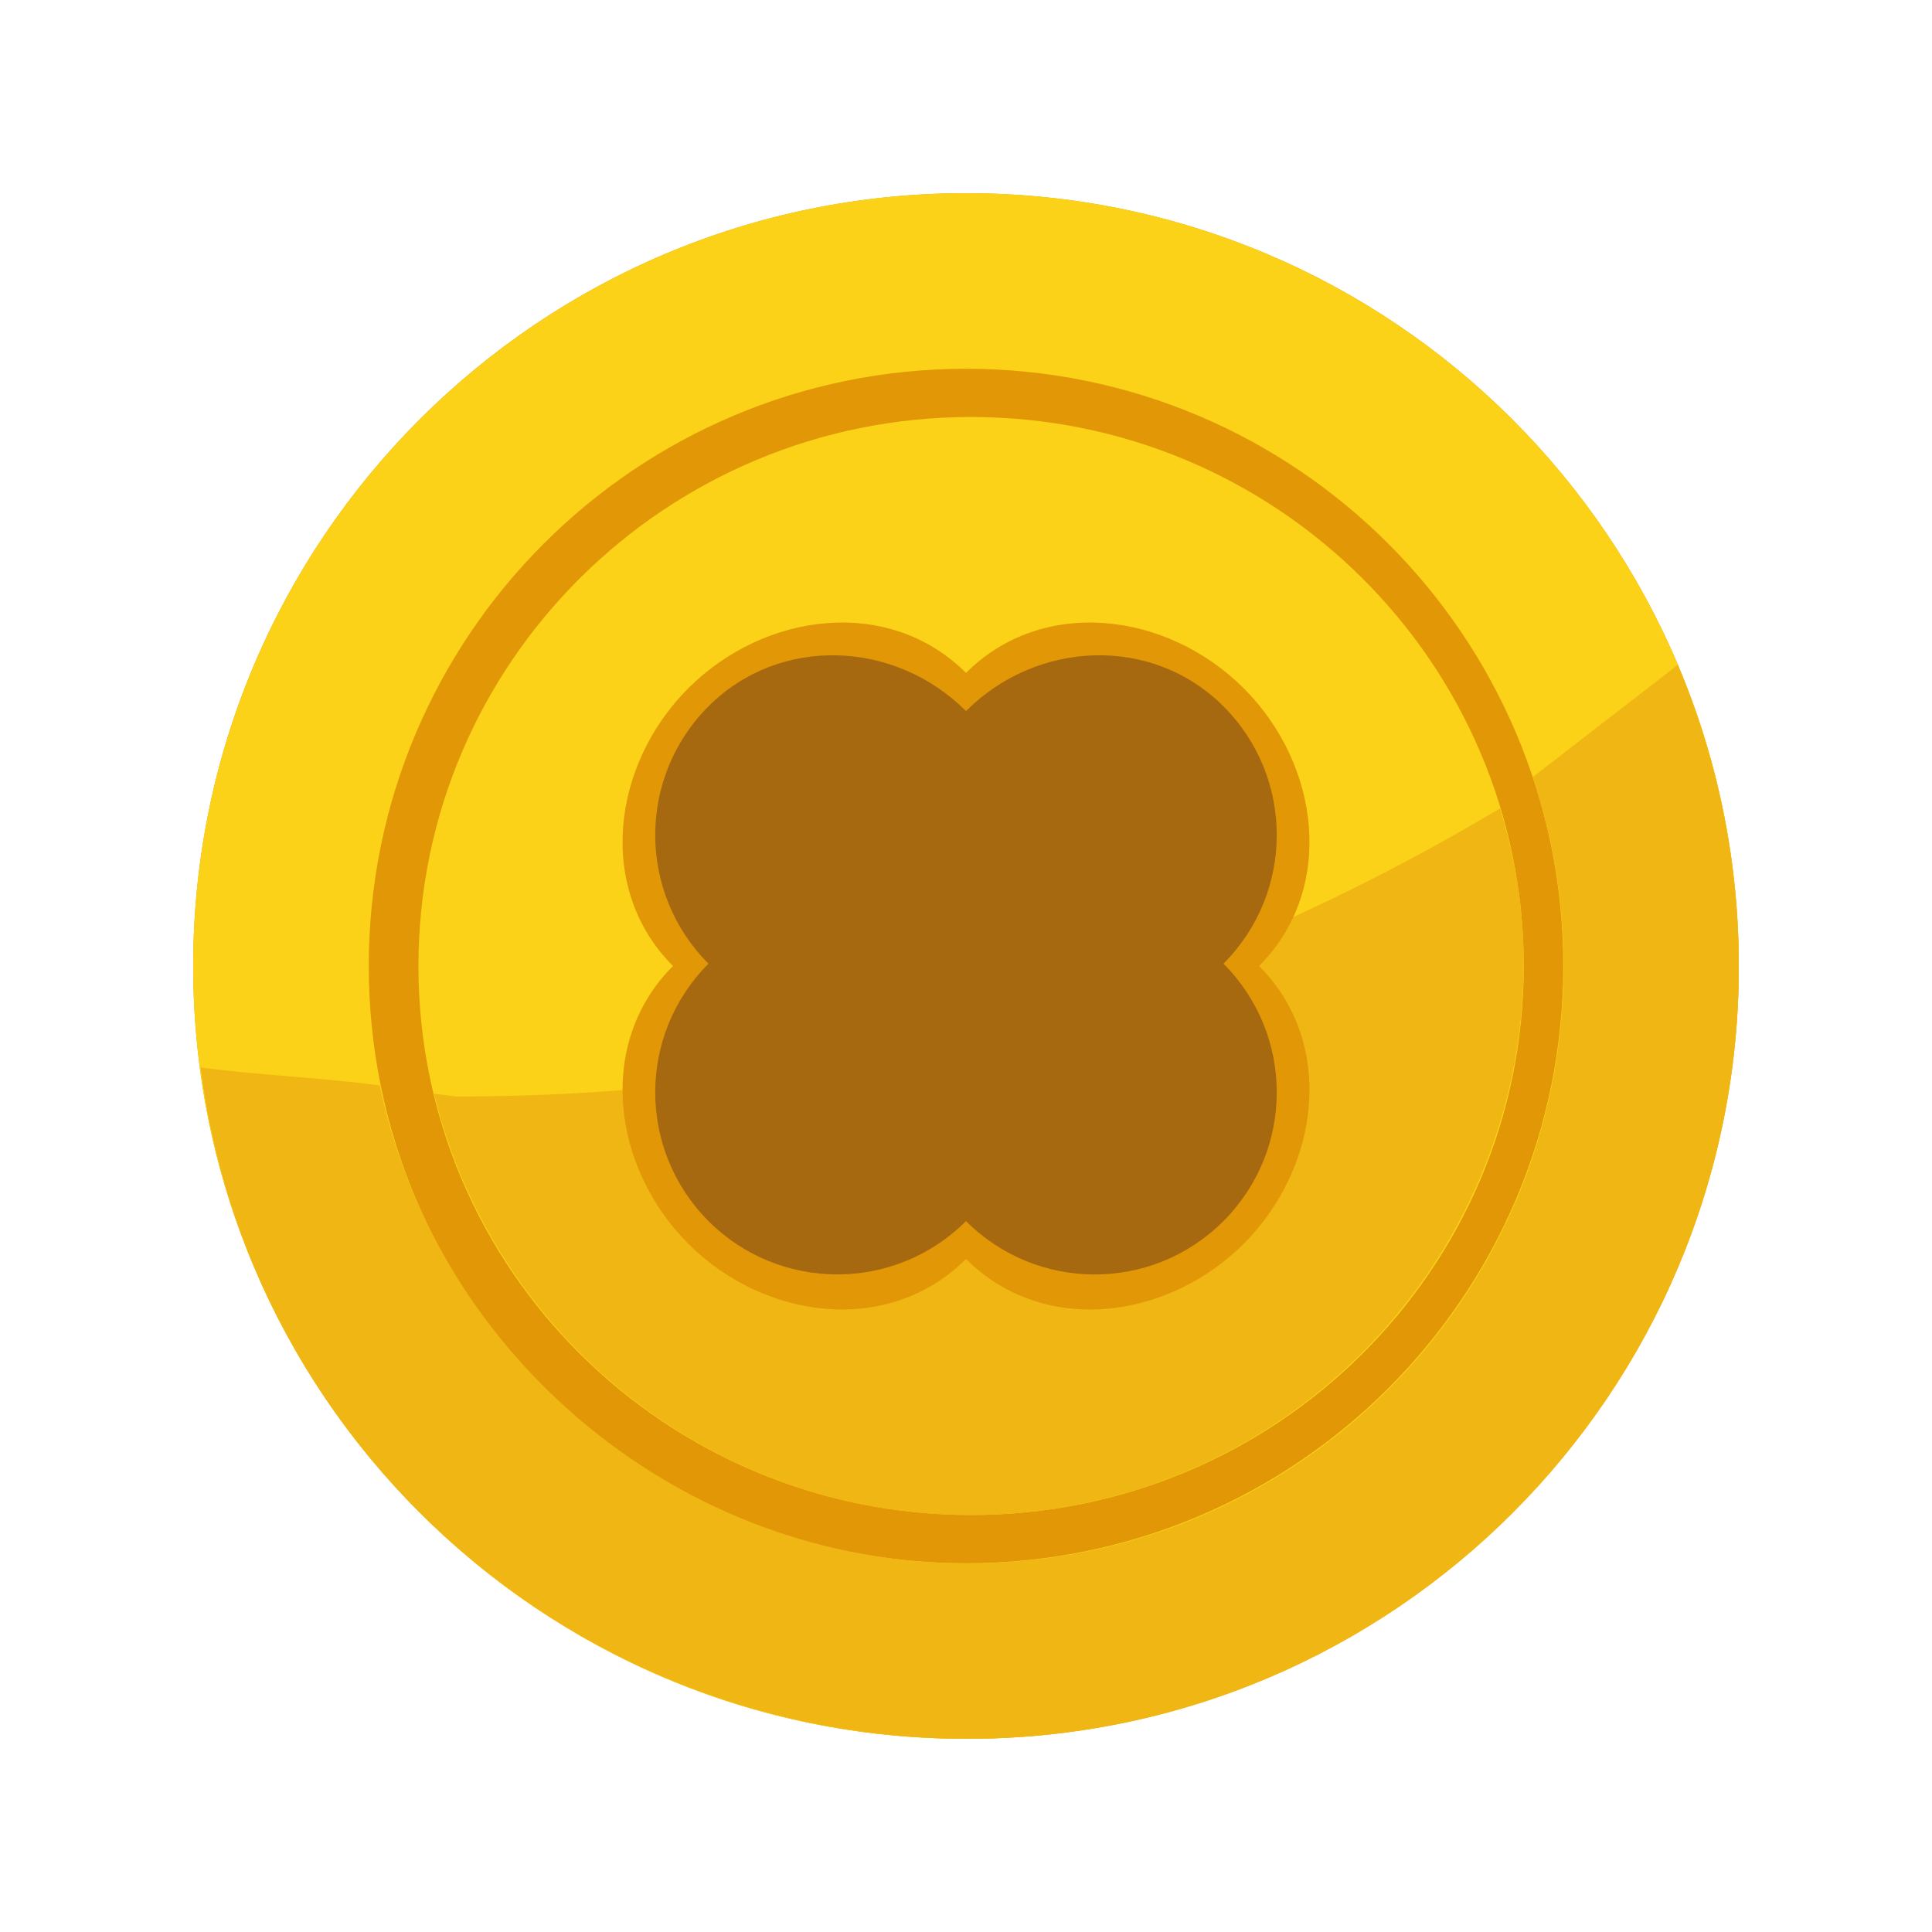
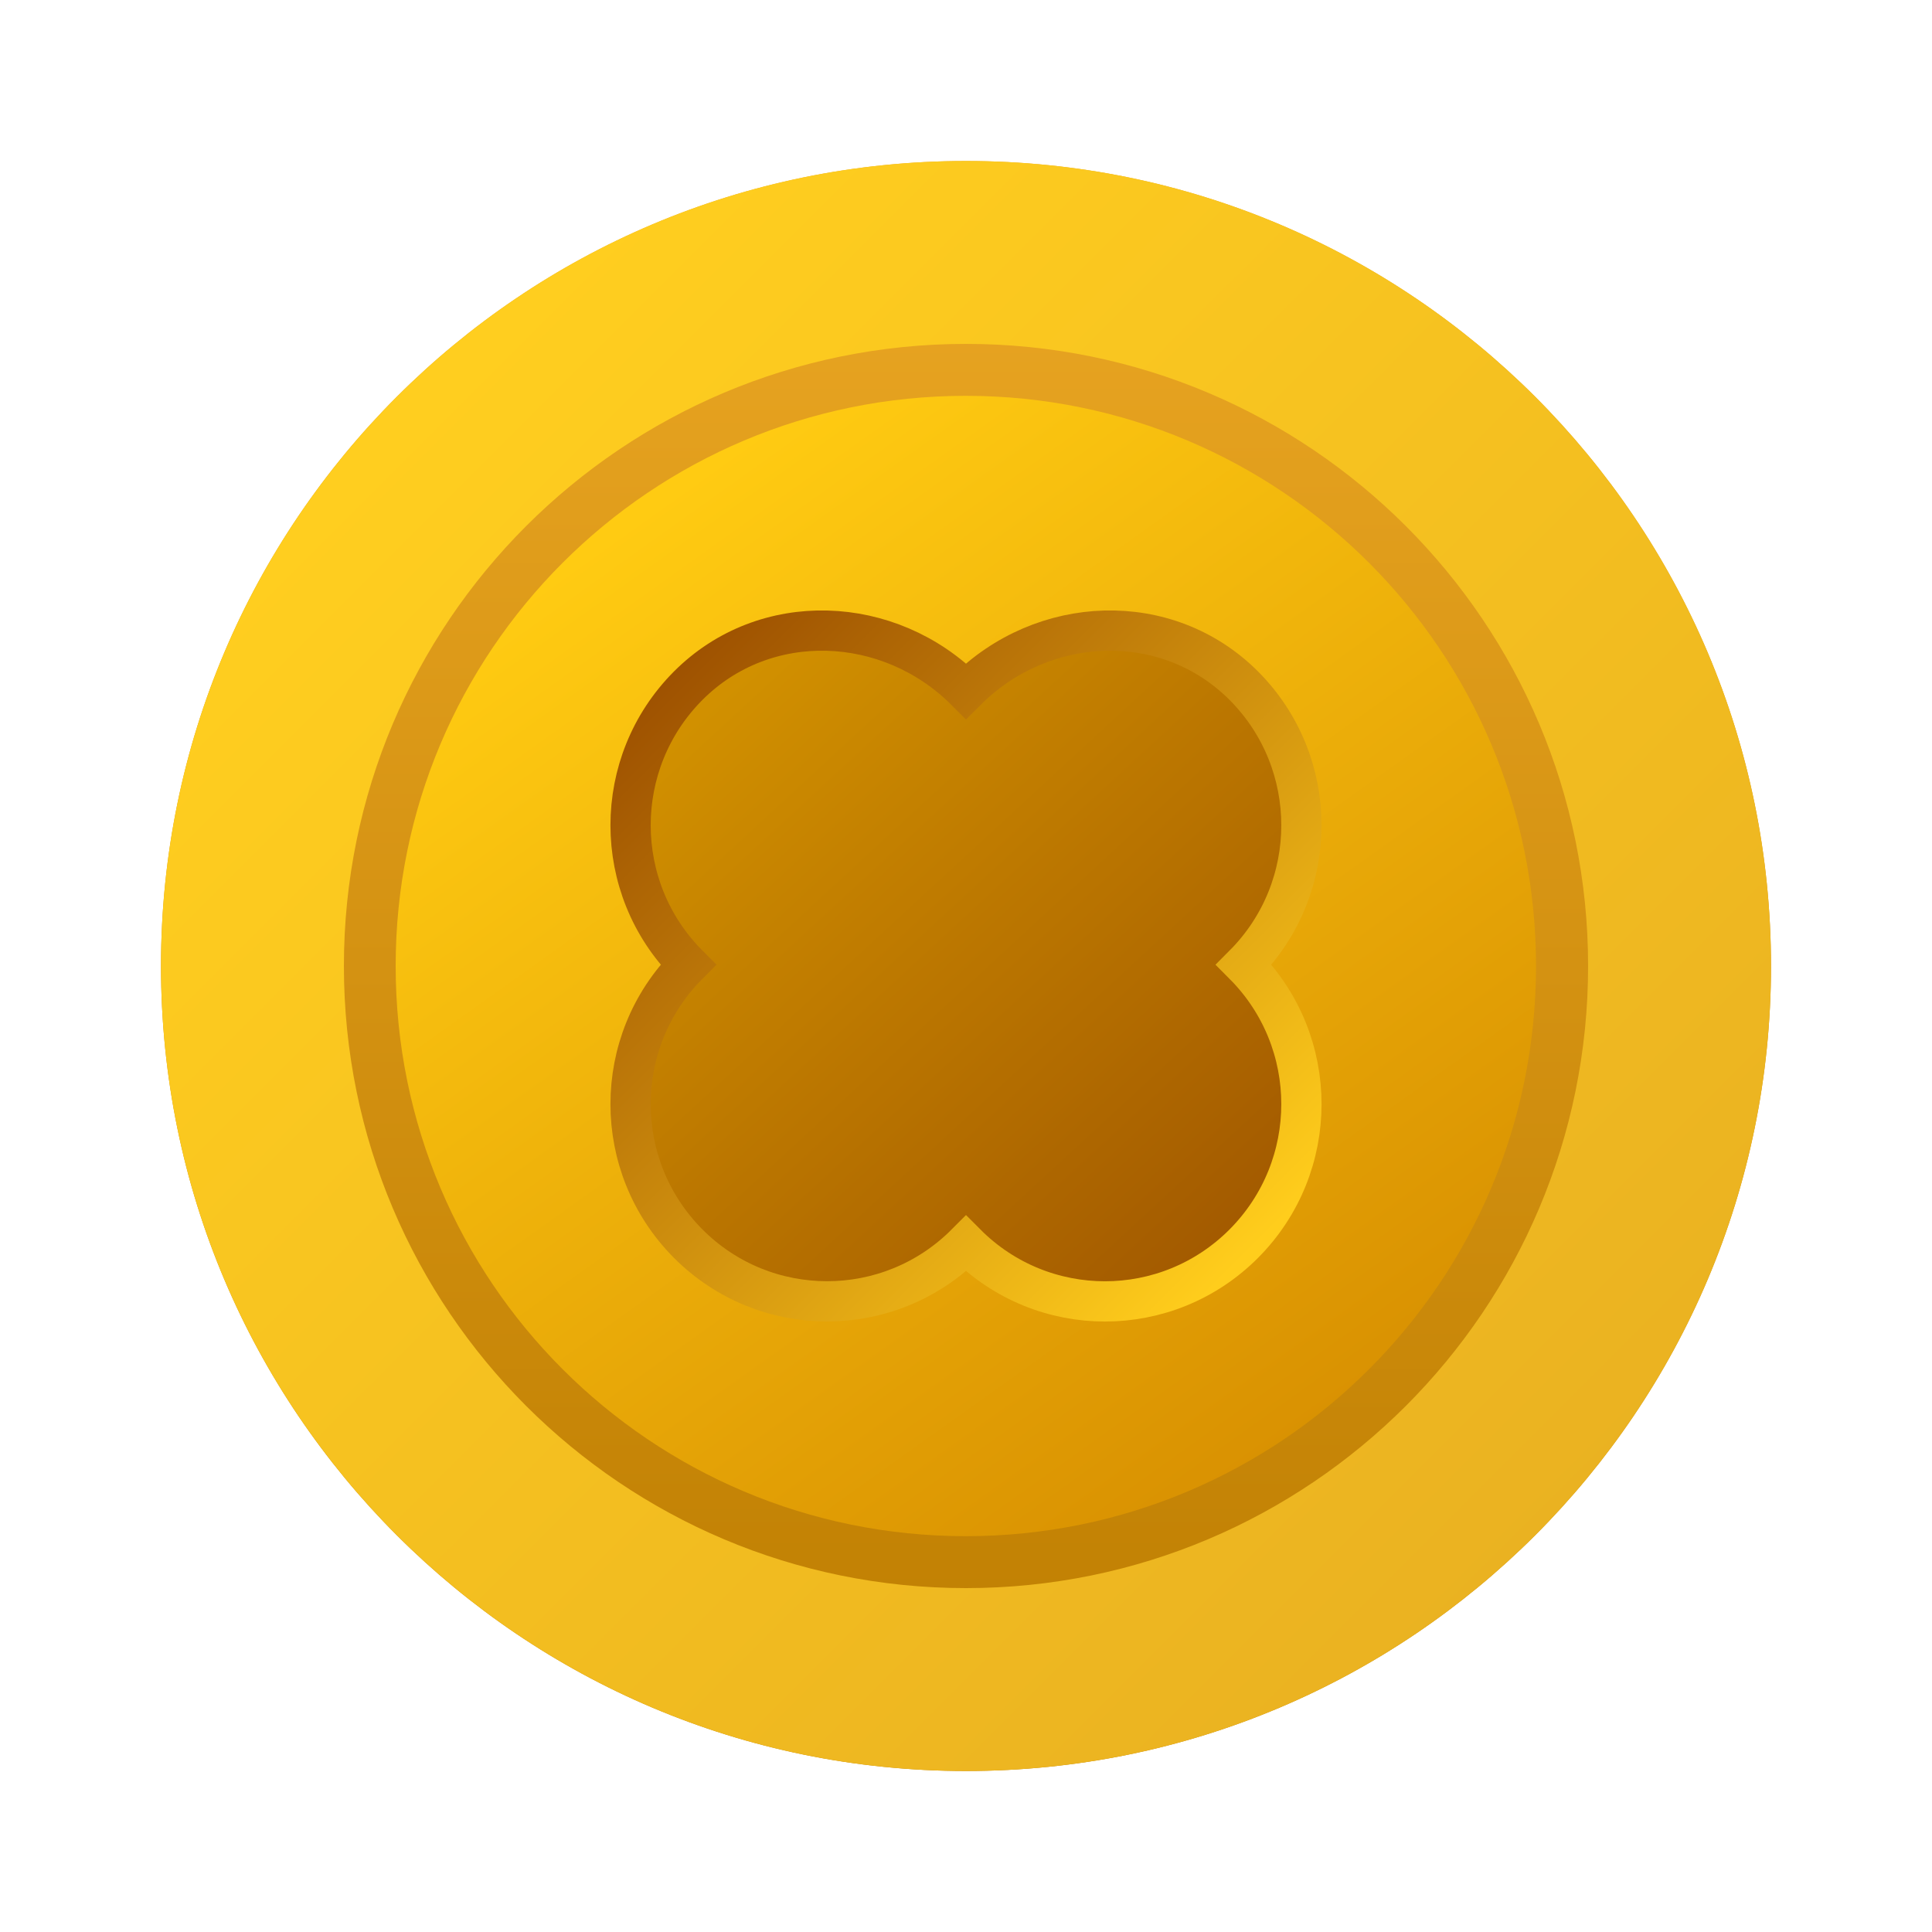
<svg xmlns="http://www.w3.org/2000/svg" width="24" height="24" viewBox="0 0 24 24" fill="none">
-   <path d="M2.4 12C2.4 17.302 6.698 21.6 12 21.6C17.302 21.6 21.6 17.302 21.6 12C21.6 6.698 17.302 2.4 12 2.4C6.698 2.4 2.4 6.698 2.4 12Z" fill="#E19706" />
-   <path d="M2.4 12C2.4 17.302 6.699 21.6 12 21.6C17.302 21.6 21.6 17.302 21.6 12C21.6 6.698 17.302 2.4 12 2.4C6.699 2.4 2.4 6.698 2.4 12ZM4.581 12C4.581 7.903 7.903 4.581 12 4.581C16.097 4.581 19.419 7.903 19.419 12C19.419 16.097 16.097 19.419 12 19.419C7.903 19.419 4.581 16.097 4.581 12Z" fill="#FBD218" />
-   <path d="M5.198 12C5.198 15.767 8.271 18.82 12.063 18.82C15.855 18.82 18.929 15.768 18.929 12C18.929 8.234 15.855 5.18 12.063 5.18C8.271 5.18 5.198 8.234 5.198 12Z" fill="#FBD218" />
-   <path d="M4.717 13.484C5.418 16.846 8.457 19.421 12.024 19.421C16.111 19.421 19.424 16.104 19.424 12.01C19.424 11.186 19.289 10.394 19.041 9.653L20.842 8.26C21.329 9.412 21.6 10.68 21.6 12.01C21.6 17.307 17.312 21.6 12.023 21.6C7.146 21.6 3.09 17.981 2.492 13.26C3.244 13.361 3.965 13.383 4.717 13.484Z" fill="#EFB614" />
-   <path d="M5.662 13.621H5.76C10.255 13.607 14.447 12.474 18.33 10.22L18.634 10.043C18.82 10.666 18.927 11.265 18.927 11.949C18.927 15.744 15.853 18.82 12.06 18.82C8.831 18.82 6.126 16.591 5.392 13.586C5.483 13.598 5.572 13.61 5.662 13.621Z" fill="#EFB614" />
-   <path d="M8.55 15.45C7.598 14.496 7.407 12.952 8.36 12C7.407 11.046 7.598 9.502 8.55 8.55C9.503 7.598 11.047 7.407 12 8.359C12.953 7.407 14.496 7.598 15.45 8.55C16.403 9.503 16.593 11.046 15.64 12C16.593 12.952 16.402 14.496 15.45 15.45C14.495 16.403 12.953 16.593 12 15.639C11.047 16.593 9.503 16.403 8.55 15.45Z" fill="#E19706" />
-   <path d="M8.801 15.169C7.919 14.284 7.919 12.855 8.801 11.971C7.919 11.088 7.919 9.657 8.801 8.774C9.686 7.89 11.117 7.95 12 8.833C12.883 7.95 14.313 7.89 15.198 8.774C16.081 9.657 16.081 11.088 15.198 11.971C16.081 12.855 16.081 14.284 15.198 15.169C14.314 16.053 12.884 16.053 12 15.169C11.117 16.052 9.685 16.052 8.801 15.169Z" fill="#A7690F" />
+   <defs>
+     <linearGradient id="paint0_linear_1847_2751" x1="12" y1="2" x2="12" y2="22" gradientUnits="userSpaceOnUse">
+       <stop stop-color="#EBA724" />
+       <stop offset="1" stop-color="#BD7D00" />
+     </linearGradient>
+     <linearGradient id="paint1_linear_1847_2751" x1="5.125" y1="5.125" x2="19.188" y2="19.188" gradientUnits="userSpaceOnUse">
+       <stop stop-color="#FFCE1F" />
+       <stop offset="1" stop-color="#EAB221" />
+     </linearGradient>
+     <linearGradient id="paint2_linear_1847_2751" x1="8.218" y1="6.184" x2="17.065" y2="18.592" gradientUnits="userSpaceOnUse">
+       <stop stop-color="#FFCB12" />
+       <stop offset="1" stop-color="#D68D00" />
+     </linearGradient>
+     <linearGradient id="paint3_linear_1847_2751" x1="8.771" y1="8.771" x2="15.021" y2="15.541" gradientUnits="userSpaceOnUse">
+       <stop stop-color="#FFE600" />
+       <stop offset="1" stop-color="#7C4C00" />
+     </linearGradient>
+     <linearGradient id="paint4_linear_1847_2751" x1="8.25" y1="8.25" x2="15.542" y2="15.541" gradientUnits="userSpaceOnUse">
+       <stop stop-color="#9D5000" />
+       <stop offset="1" stop-color="#FFCD1C" />
+     </linearGradient>
+   </defs>
+   <path d="M2 12C2 17.523 6.477 22 12 22C17.523 22 22 17.523 22 12C22 6.477 17.523 2 12 2C6.477 2 2 6.477 2 12Z" fill="url(#paint0_linear_1847_2751)" />
+   <path d="M2 12C2 17.523 6.478 22 12 22C17.523 22 22 17.523 22 12C22 6.477 17.523 2 12 2C6.478 2 2 6.477 2 12ZM4.272 12C4.272 7.732 7.732 4.272 12 4.272C16.268 4.272 19.728 7.732 19.728 12C19.728 16.268 16.268 19.728 12 19.728C7.732 19.728 4.272 16.268 4.272 12Z" fill="url(#paint1_linear_1847_2751)" />
+   <path d="M4.915 12C4.915 15.913 8.085 19.083 11.997 19.083C15.91 19.083 19.081 15.914 19.081 12C19.081 8.088 15.91 4.917 11.997 4.917C8.085 4.917 4.915 8.088 4.915 12Z" fill="url(#paint2_linear_1847_2751)" />
+   <path d="M8.548 15.448C7.595 14.49 7.595 12.941 8.548 11.984C7.595 11.027 7.595 9.476 8.548 8.519C9.502 7.562 11.047 7.628 12 8.584C12.953 7.628 14.497 7.562 15.452 8.519C16.405 9.476 16.405 11.027 15.452 11.984C16.405 12.941 16.405 14.49 15.452 15.448C14.498 16.406 12.954 16.406 12 15.448C11.047 16.405 9.501 16.405 8.548 15.448Z" fill="url(#paint3_linear_1847_2751)" />
+   <path d="M8.548 15.448C7.595 14.49 7.595 12.941 8.548 11.984C7.595 11.027 7.595 9.476 8.548 8.519C9.502 7.562 11.047 7.628 12 8.584C12.953 7.628 14.497 7.562 15.452 8.519C16.405 9.476 16.405 11.027 15.452 11.984C16.405 12.941 16.405 14.49 15.452 15.448C14.498 16.406 12.954 16.406 12 15.448C11.047 16.405 9.501 16.405 8.548 15.448Z" fill="#B86300" fill-opacity="0.65" />
+   <path d="M8.548 15.448C7.595 14.49 7.595 12.941 8.548 11.984C7.595 11.027 7.595 9.476 8.548 8.519C9.502 7.562 11.047 7.628 12 8.584C12.953 7.628 14.497 7.562 15.452 8.519C16.405 9.476 16.405 11.027 15.452 11.984C16.405 12.941 16.405 14.49 15.452 15.448C14.498 16.406 12.954 16.406 12 15.448C11.047 16.405 9.501 16.405 8.548 15.448Z" stroke="url(#paint4_linear_1847_2751)" stroke-width="0.5" />
</svg>
